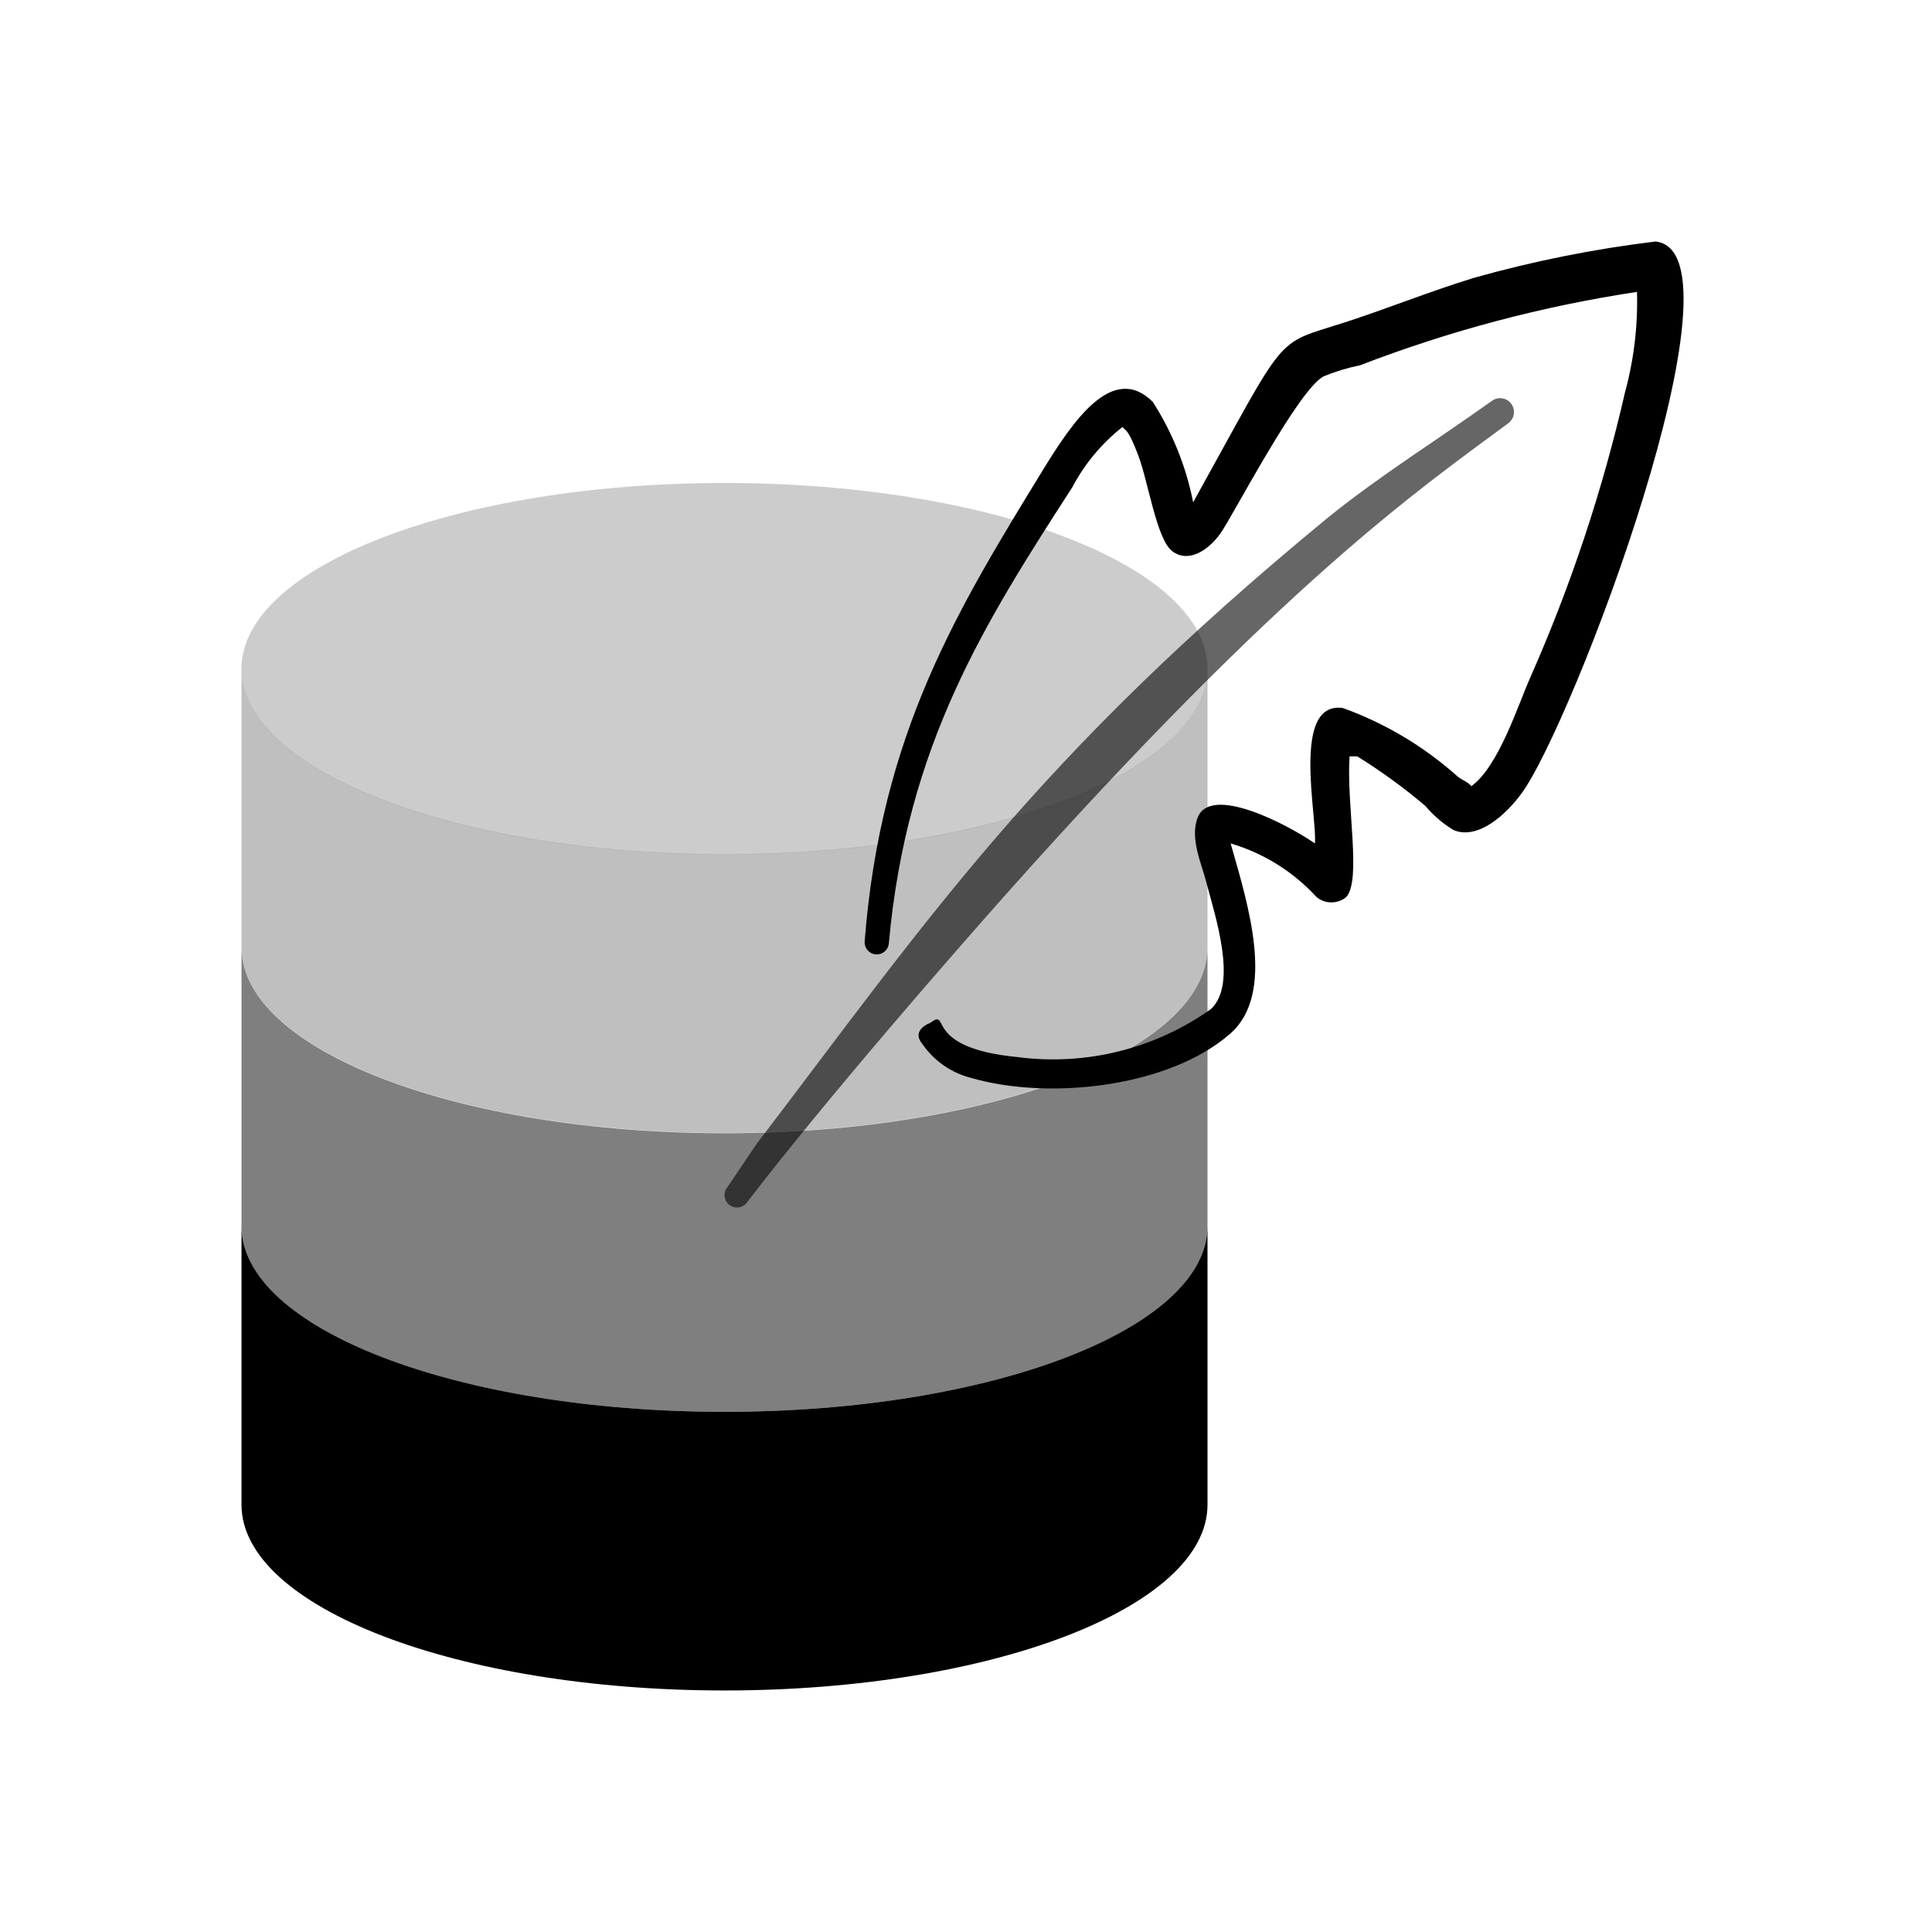
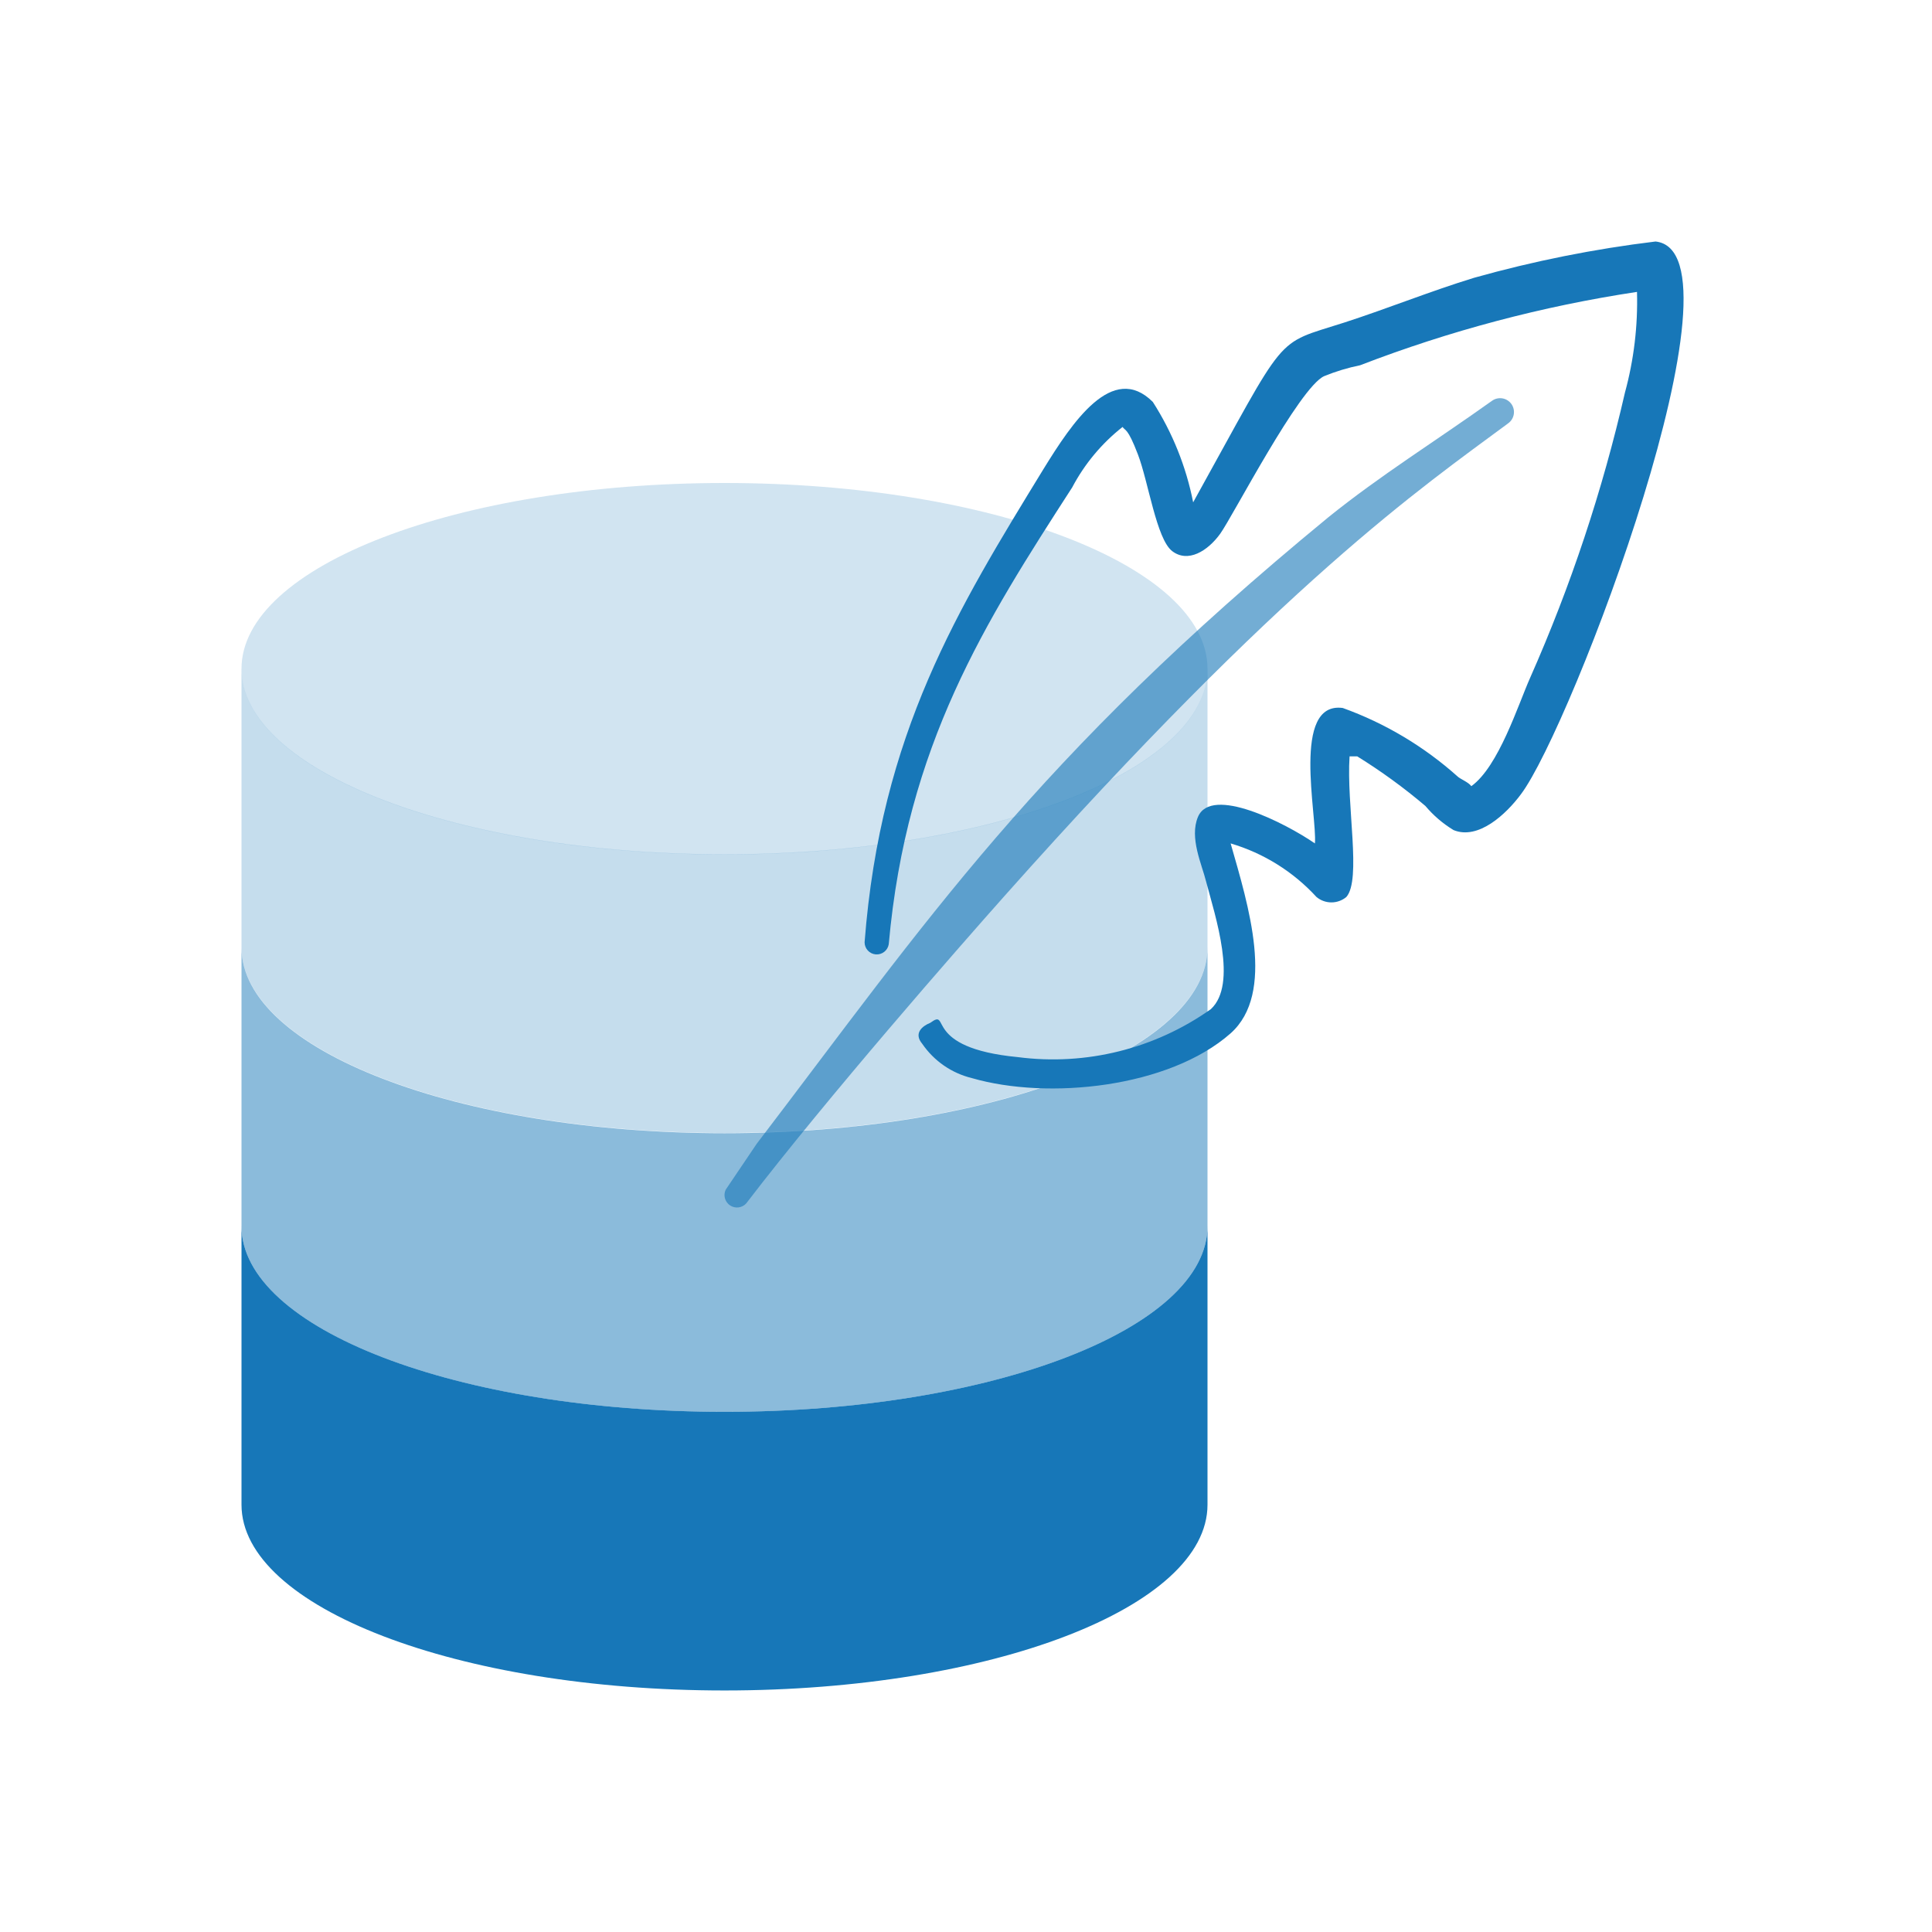
<svg xmlns="http://www.w3.org/2000/svg" width="512" height="512" viewBox="0 0 512 512" fill="none">
-   <path d="M64 324.917V398.762C64 425.962 121.312 447.992 192 447.992C262.688 447.992 320 425.962 320 398.762V324.917C320 352.116 262.688 374.147 192 374.147C121.312 374.147 64 352.116 64 324.917Z" fill="black" />
-   <path opacity="0.5" d="M64 251.083V324.929C64 352.129 121.312 374.159 192 374.159C262.688 374.159 320 352.129 320 324.929V251.083C320 278.283 262.688 300.314 192 300.314C121.312 300.314 64 278.283 64 251.083Z" fill="black" />
-   <path opacity="0.25" d="M64 177.167V251.012C64 278.212 121.312 300.242 192 300.242C262.688 300.242 320 278.212 320 251.012V177.167C320 204.366 262.688 226.397 192 226.397C121.312 226.397 64 204.366 64 177.167Z" fill="black" />
-   <path opacity="0.2" d="M192 226.461C262.688 226.461 320 204.43 320 177.23C320 150.031 262.688 128 192 128C121.312 128 64 150.031 64 177.23C64 204.43 121.312 226.461 192 226.461Z" fill="black" />
-   <path fill-rule="evenodd" clip-rule="evenodd" d="M438.739 64C422.491 65.969 406.419 69.183 390.664 73.611C379.122 77.142 367.805 81.739 356.263 85.473C337.351 91.564 341.629 87.286 316.199 133.122C314.338 123.662 310.712 114.637 305.511 106.519C294.834 95.841 284.146 111.969 276.562 124.258C254.012 161.123 233.393 194.233 229.127 249.702C229.124 250.512 229.426 251.293 229.974 251.89C230.521 252.487 231.273 252.856 232.081 252.923C232.888 252.99 233.69 252.751 234.329 252.253C234.968 251.755 235.395 251.034 235.527 250.235C240.231 197.444 261.17 164.75 284.146 129.165C287.425 122.947 291.975 117.488 297.5 113.143C298.14 114.21 298.78 113.143 301.554 120.418C304.338 127.671 306.471 142.85 310.642 146.051C314.813 149.251 320.039 146.051 323.357 141.464C326.674 136.877 344.295 102.679 350.919 99.681C353.999 98.422 357.17 97.462 360.434 96.801C384.116 87.668 408.724 81.147 433.821 77.355C434.073 86.367 432.995 95.368 430.621 104.065C424.685 129.988 416.277 155.281 405.512 179.598C402.312 186.766 397.181 203.108 389.917 208.346C389.17 207.279 386.93 206.426 386.29 205.786C377.401 197.829 367.061 191.661 355.837 187.62C342.162 185.806 349.106 216.25 348.466 223.514C340.551 218.074 321.01 208.132 317.479 216.474C315.133 222.021 318.546 229.178 319.613 233.563C322.066 242.854 328.061 260.806 320.893 267.43C306.044 277.957 287.773 282.497 269.724 280.145C244.081 277.692 252.092 267.004 246.535 271.057C244.401 271.91 242.055 273.83 244.401 276.615C247.516 281.159 252.188 284.401 257.543 285.703C277.735 291.57 309.789 288.263 326.13 273.841C338.098 263.153 330.834 239.973 326.13 223.514C334.868 226.094 342.737 231.006 348.893 237.723C350.003 238.642 351.398 239.145 352.839 239.145C354.281 239.145 355.676 238.642 356.786 237.723C360.861 233.136 356.786 213.37 357.65 200.442H359.677C366.027 204.374 372.047 208.755 377.736 213.583C379.869 216.111 382.386 218.277 385.213 219.983C391.73 222.661 399.101 215.823 403.058 210.49C416.413 192.836 464.392 66.773 438.739 64Z" fill="black" />
-   <path fill-rule="evenodd" clip-rule="evenodd" d="M266.242 237.403C340.376 154.073 376.589 129.282 399.683 112.183C400.475 111.616 401.009 110.757 401.168 109.796C401.327 108.835 401.098 107.85 400.531 107.058C399.963 106.266 399.105 105.731 398.144 105.572C397.182 105.413 396.197 105.643 395.405 106.21C380.451 116.887 365.805 125.965 352.024 137.08C274.029 201.189 245.719 243.921 200.535 303.112L192.311 315.294C191.976 316.01 191.909 316.823 192.122 317.584C192.336 318.346 192.814 319.006 193.472 319.444C194.13 319.883 194.924 320.071 195.709 319.975C196.494 319.879 197.218 319.505 197.751 318.92C219.34 290.717 254.071 251.078 266.242 237.403Z" fill="black" fill-opacity="0.6" />
+   <path d="M64 324.917V398.762C64 425.962 121.312 447.992 192 447.992C262.688 447.992 320 425.962 320 398.762V324.917C320 352.116 262.688 374.147 192 374.147C121.312 374.147 64 352.116 64 324.917Z" fill="#1777B8" />
+   <path opacity="0.5" d="M64 251.083V324.929C64 352.129 121.312 374.159 192 374.159C262.688 374.159 320 352.129 320 324.929V251.083C320 278.283 262.688 300.314 192 300.314C121.312 300.314 64 278.283 64 251.083Z" fill="#1777B8" />
+   <path opacity="0.25" d="M64 177.167V251.012C64 278.212 121.312 300.242 192 300.242C262.688 300.242 320 278.212 320 251.012V177.167C320 204.366 262.688 226.397 192 226.397C121.312 226.397 64 204.366 64 177.167Z" fill="#1777B8" />
+   <path opacity="0.2" d="M192 226.461C262.688 226.461 320 204.43 320 177.23C320 150.031 262.688 128 192 128C121.312 128 64 150.031 64 177.23C64 204.43 121.312 226.461 192 226.461Z" fill="#1777B8" />
+   <path fill-rule="evenodd" clip-rule="evenodd" d="M438.739 64C422.491 65.969 406.419 69.183 390.664 73.611C379.122 77.142 367.805 81.739 356.263 85.473C337.351 91.564 341.629 87.286 316.199 133.122C314.338 123.662 310.712 114.637 305.511 106.519C294.834 95.841 284.146 111.969 276.562 124.258C254.012 161.123 233.393 194.233 229.127 249.702C229.124 250.512 229.426 251.293 229.974 251.89C230.521 252.487 231.273 252.856 232.081 252.923C232.888 252.99 233.69 252.751 234.329 252.253C234.968 251.755 235.395 251.034 235.527 250.235C240.231 197.444 261.17 164.75 284.146 129.165C287.425 122.947 291.975 117.488 297.5 113.143C298.14 114.21 298.78 113.143 301.554 120.418C304.338 127.671 306.471 142.85 310.642 146.051C314.813 149.251 320.039 146.051 323.357 141.464C326.674 136.877 344.295 102.679 350.919 99.681C353.999 98.422 357.17 97.462 360.434 96.801C384.116 87.668 408.724 81.147 433.821 77.355C434.073 86.367 432.995 95.368 430.621 104.065C424.685 129.988 416.277 155.281 405.512 179.598C402.312 186.766 397.181 203.108 389.917 208.346C389.17 207.279 386.93 206.426 386.29 205.786C377.401 197.829 367.061 191.661 355.837 187.62C342.162 185.806 349.106 216.25 348.466 223.514C340.551 218.074 321.01 208.132 317.479 216.474C315.133 222.021 318.546 229.178 319.613 233.563C322.066 242.854 328.061 260.806 320.893 267.43C306.044 277.957 287.773 282.497 269.724 280.145C244.081 277.692 252.092 267.004 246.535 271.057C244.401 271.91 242.055 273.83 244.401 276.615C247.516 281.159 252.188 284.401 257.543 285.703C277.735 291.57 309.789 288.263 326.13 273.841C338.098 263.153 330.834 239.973 326.13 223.514C334.868 226.094 342.737 231.006 348.893 237.723C350.003 238.642 351.398 239.145 352.839 239.145C354.281 239.145 355.676 238.642 356.786 237.723C360.861 233.136 356.786 213.37 357.65 200.442H359.677C366.027 204.374 372.047 208.755 377.736 213.583C379.869 216.111 382.386 218.277 385.213 219.983C391.73 222.661 399.101 215.823 403.058 210.49C416.413 192.836 464.392 66.773 438.739 64Z" fill="#1777B8" />
+   <path fill-rule="evenodd" clip-rule="evenodd" d="M266.242 237.403C340.376 154.073 376.589 129.282 399.683 112.183C400.475 111.616 401.009 110.757 401.168 109.796C401.327 108.835 401.098 107.85 400.531 107.058C399.963 106.266 399.105 105.731 398.144 105.572C397.182 105.413 396.197 105.643 395.405 106.21C380.451 116.887 365.805 125.965 352.024 137.08C274.029 201.189 245.719 243.921 200.535 303.112L192.311 315.294C191.976 316.01 191.909 316.823 192.122 317.584C192.336 318.346 192.814 319.006 193.472 319.444C194.13 319.883 194.924 320.071 195.709 319.975C196.494 319.879 197.218 319.505 197.751 318.92C219.34 290.717 254.071 251.078 266.242 237.403Z" fill="#1777B8" fill-opacity="0.6" />
</svg>
